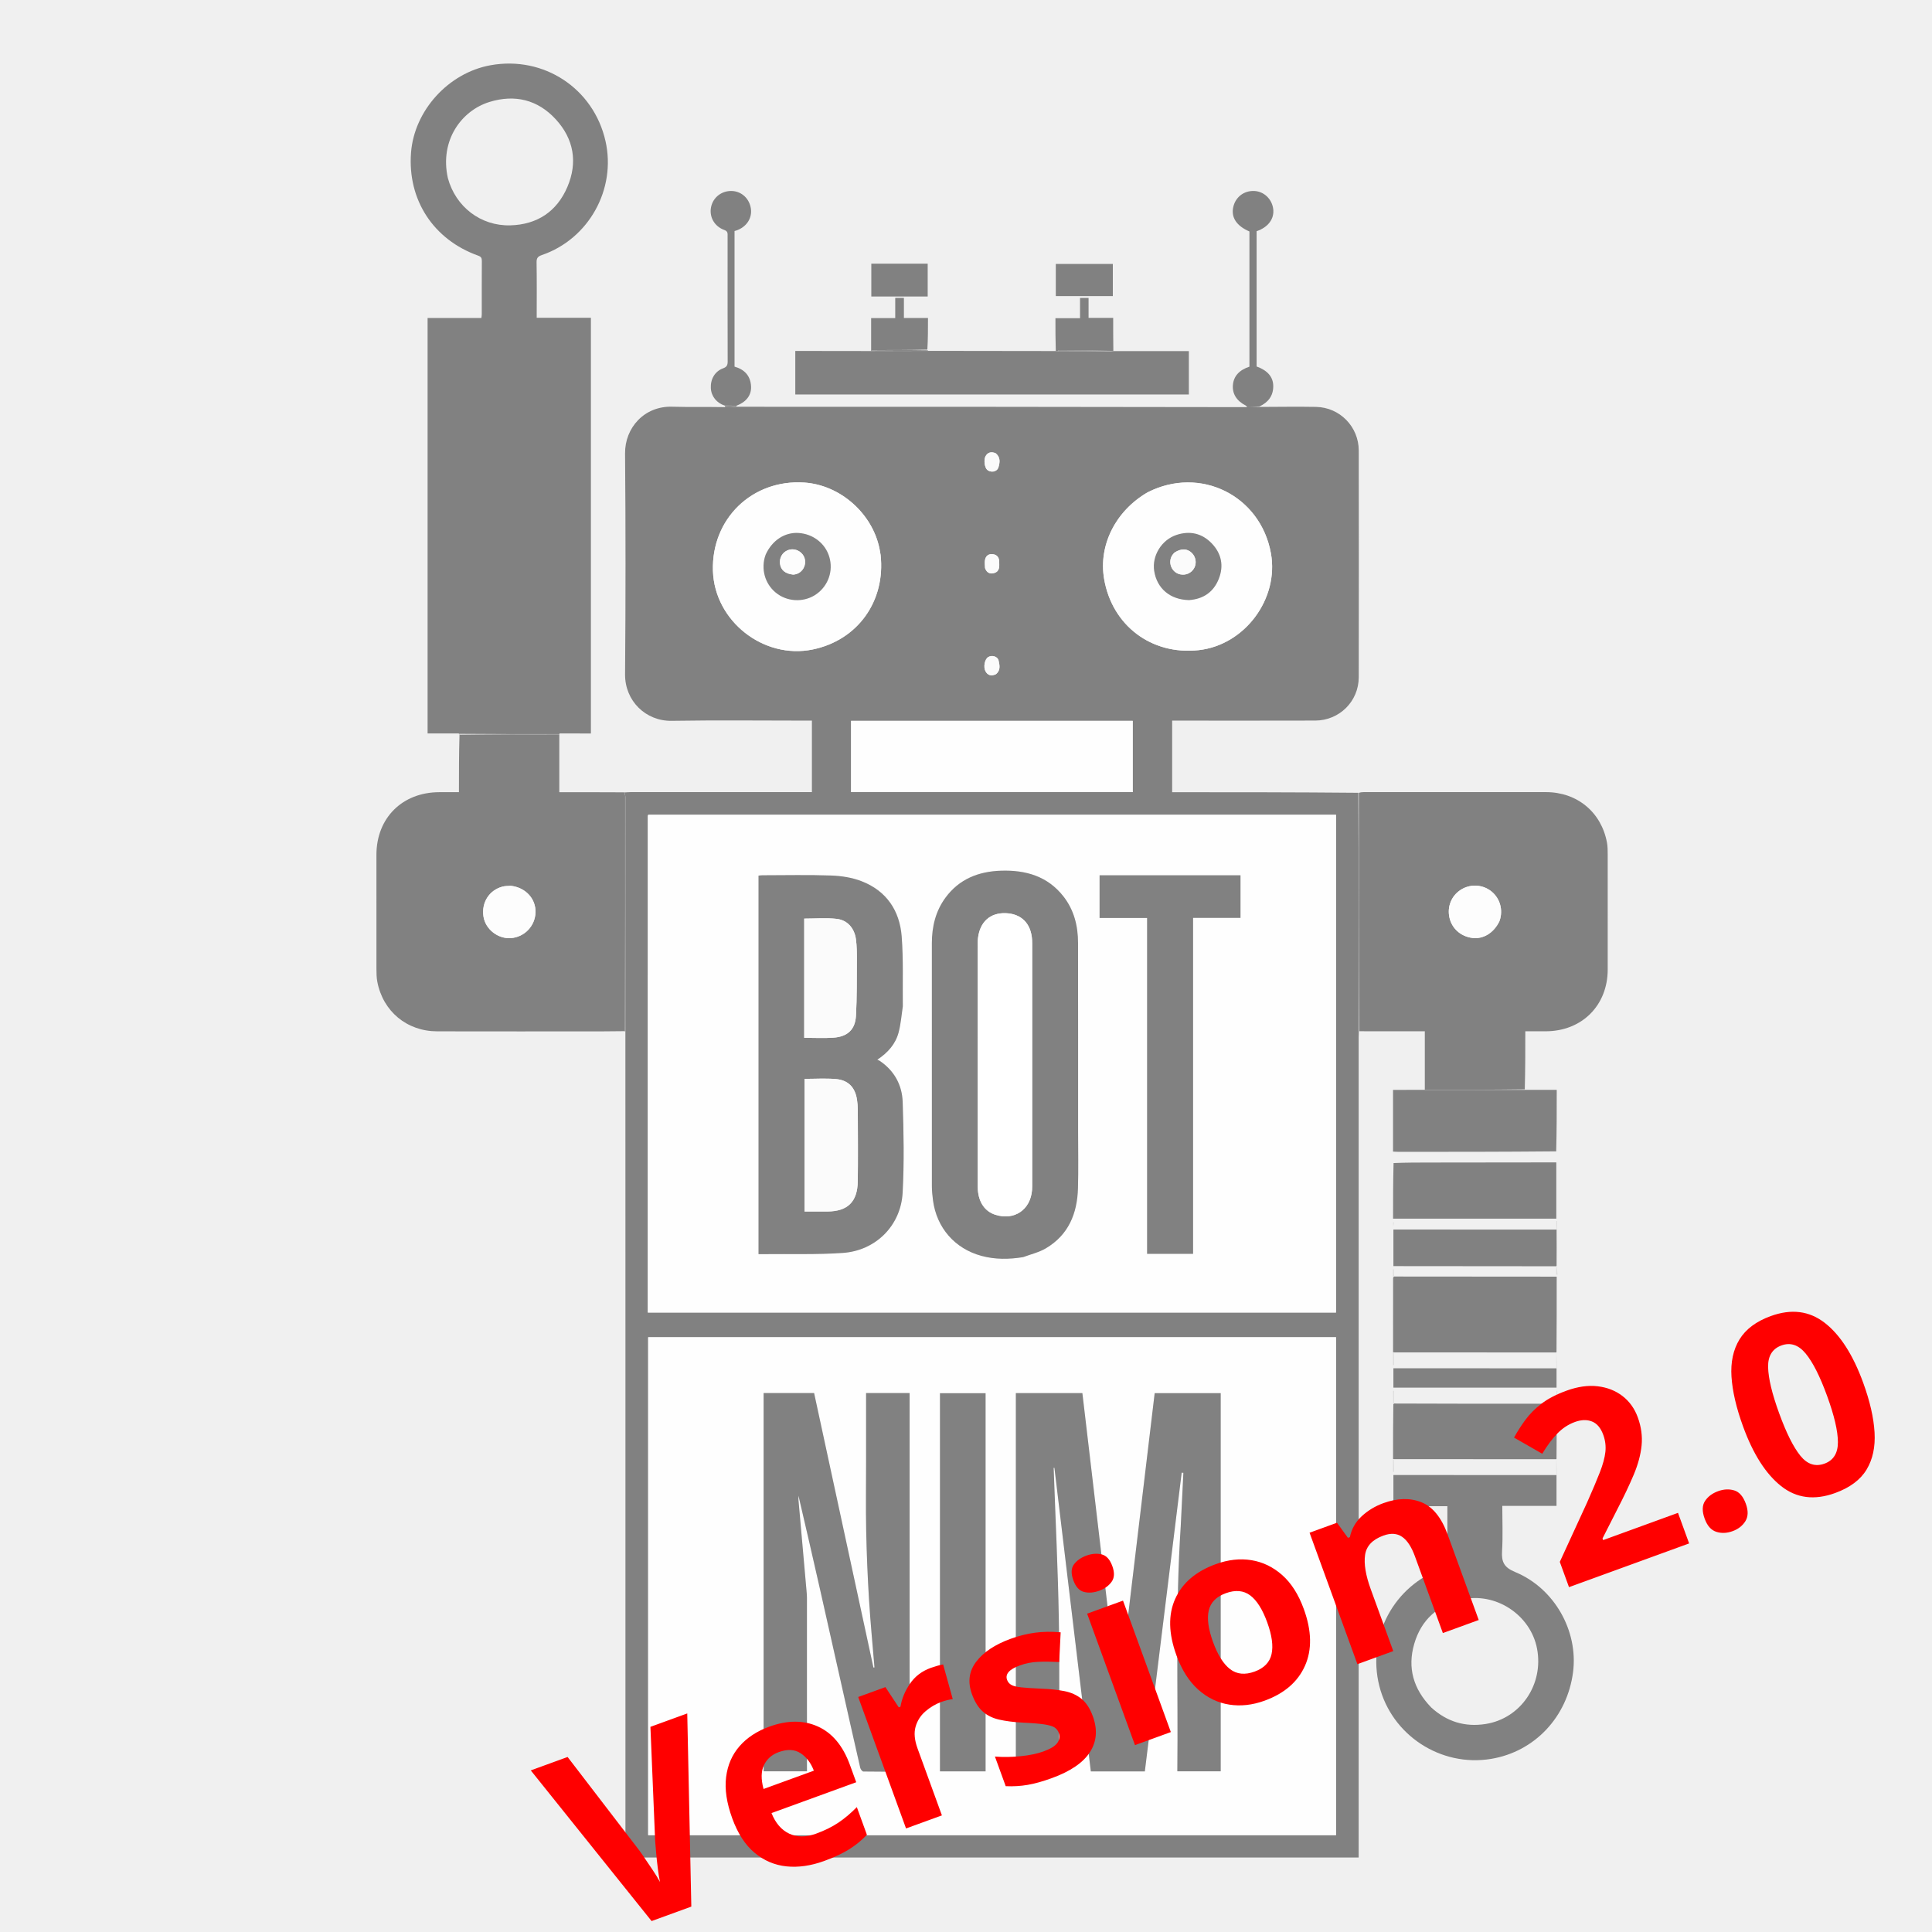
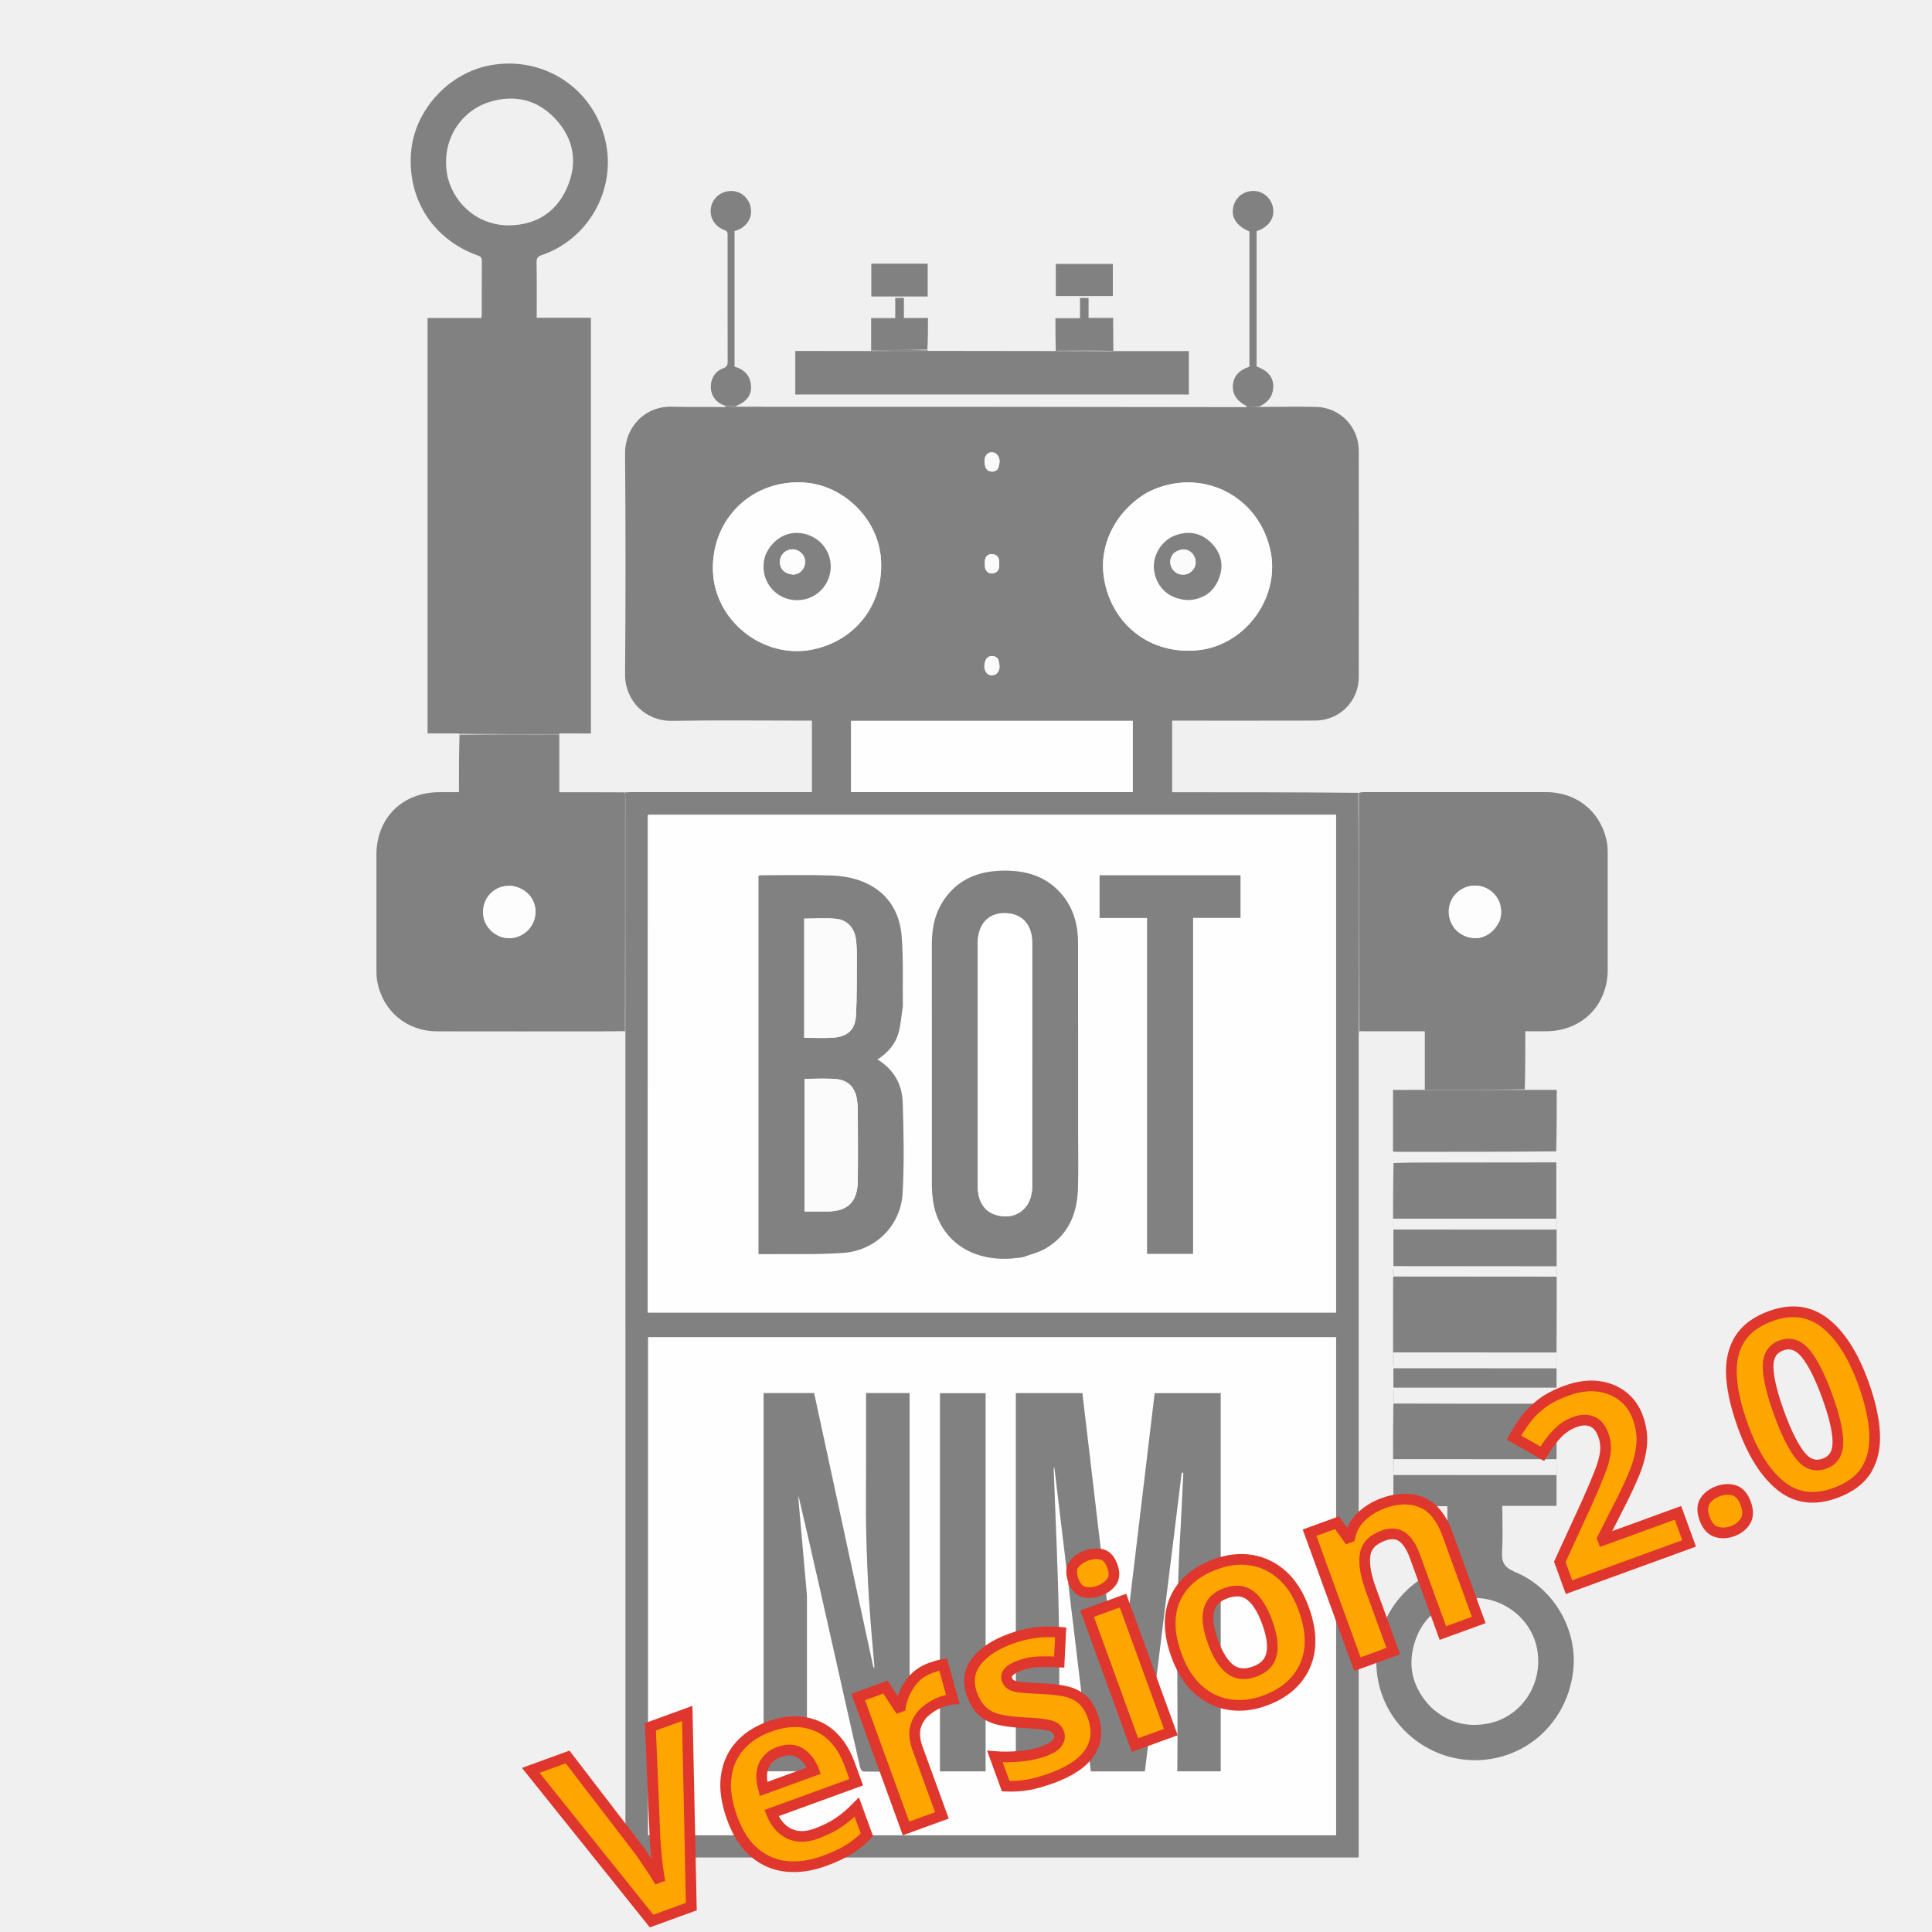
<svg xmlns="http://www.w3.org/2000/svg" version="1.1" id="Layer_1" x="0px" y="0px" width="100%" viewBox="0 0 1810 1810" enable-background="new 0 0 1810 1810" xml:space="preserve">
  <path fill="#818181" opacity="1" stroke="none" d=" M1273.03,966.088   C1272.973,968.085 1272.866,970.082 1272.866,972.08   C1272.858,1056.238 1272.859,1140.397 1272.859,1224.556   C1272.859,1394.536 1272.859,1564.517 1272.859,1734.498   C1272.859,1736.307 1272.859,1738.115 1272.859,1740.216   C1043.804,1740.216 815.072,1740.216 585.946,1740.216   C585.946,1738.102 585.946,1736.137 585.946,1734.173   C585.946,1575.688 585.952,1417.203 585.944,1258.718   C585.939,1161.562 585.913,1064.406 585.896,966.315   C585.918,892.53 585.945,819.68 585.923,746.83   C585.923,745.407 585.333,743.984 585.011,742.523   C585.004,742.484 585.002,742.407 585.002,742.407   C586.99,742.303 588.979,742.11 590.968,742.109   C645.619,742.093 700.271,742.096 754.923,742.096   C756.733,742.096 758.543,742.096 760.636,742.096   C760.636,719.763 760.636,697.705 760.636,675.118   C758.753,675.118 756.974,675.118 755.195,675.118   C713.207,675.118 671.21,674.617 629.233,675.311   C605.049,675.711 585.398,656.712 585.601,631.702   C586.159,562.725 586.159,493.738 585.593,424.762   C585.396,400.861 603.528,380.298 629.646,381.031   C645.795,381.484 661.968,381.099 678.898,381.406   C683.101,381.509 686.535,381.297 689.969,381.084   C849.026,381.092 1008.084,381.099 1167.915,381.423   C1172.435,381.572 1176.18,381.404 1179.926,381.236   C1197.581,381.202 1215.242,380.883 1232.891,381.206   C1255.178,381.613 1272.916,399.752 1272.948,422.083   C1273.05,492.882 1273.061,563.682 1272.941,634.481   C1272.903,657.052 1254.84,674.995 1232.188,675.071   C1189.376,675.215 1146.562,675.116 1103.75,675.118   C1101.957,675.118 1100.165,675.118 1098.133,675.118   C1098.133,697.579 1098.133,719.633 1098.133,742.192   C1156.23,742.192 1214.155,742.192 1272.541,742.736   C1273.012,817.549 1273.021,891.819 1273.03,966.088  M1205.5,1252.796   C1006.099,1252.796 806.699,1252.796 607.249,1252.796   C607.249,1408.595 607.249,1563.938 607.249,1719.243   C822.282,1719.243 1036.982,1719.243 1251.642,1719.243   C1251.642,1563.654 1251.642,1408.413 1251.642,1252.796   C1236.427,1252.796 1221.464,1252.796 1205.5,1252.796  M606.917,1045.5   C606.917,1106.919 606.917,1168.339 606.917,1229.627   C822.26,1229.627 1036.983,1229.627 1251.649,1229.627   C1251.649,1074.012 1251.649,918.75 1251.649,763.331   C1036.678,763.331 821.953,763.331 607.292,763.331   C607.129,763.898 606.965,764.203 606.965,764.509   C606.941,857.839 606.929,951.17 606.917,1045.5  M864.5,742.099   C930.079,742.099 995.659,742.099 1061.193,742.099   C1061.193,719.42 1061.193,697.365 1061.193,675.355   C973.048,675.355 885.288,675.355 797.342,675.355   C797.342,697.654 797.342,719.713 797.342,742.099   C819.569,742.099 841.534,742.099 864.5,742.099  M824.985,519.665   C824.659,517.864 824.363,516.058 824.004,514.264   C817.331,480.916 787.053,454.253 753.389,452.072   C704.703,448.918 666.36,486.06 667.922,534.864   C669.423,581.79 715.284,617.927 761.346,608.48   C803.321,599.871 829.755,563.381 824.985,519.665  M1074.941,461.332   C1045.1,478.714 1029.055,510.697 1034.368,542.206   C1041.754,586.007 1078.828,613.979 1123.016,609.091   C1166.116,604.323 1198.365,561.067 1190.662,518.357   C1180.903,464.247 1124.499,436.133 1074.941,461.332  M933.095,631.595   C937.619,628.07 936.51,623.212 935.531,618.837   C934.646,614.887 929.192,613.432 925.708,615.635   C922.595,617.604 921.072,624.741 923.228,628.809   C925.201,632.532 928.39,633.716 933.095,631.595  M932.641,424.509   C928.743,422.936 925.445,423.623 923.306,427.399   C921.45,430.674 922.413,437.897 924.747,440.028   C928.147,443.131 934.129,442.161 935.406,437.78   C936.666,433.456 937.6,428.642 932.641,424.509  M922.888,532.421   C924.385,536.601 927.556,538.083 931.522,536.821   C936.922,535.104 936.163,530.307 936.097,526.027   C936.037,522.137 933.885,519.681 930.232,519.203   C926.298,518.689 923.445,520.672 922.782,524.747   C922.417,526.991 922.716,529.342 922.888,532.421  z" />
  <path fill="#818181" opacity="1" stroke="none" d=" M429.732,687.135   C420.1,687.135 410.468,687.135 400.593,687.135   C400.593,557.293 400.593,427.869 400.593,297.877   C417.405,297.877 434.127,297.877 451.009,297.877   C451.161,296.372 451.342,295.412 451.343,294.452   C451.361,277.785 451.301,261.119 451.412,244.453   C451.43,241.743 450.739,240.492 447.976,239.505   C405.998,224.513 381.745,187.236 385.065,143.104   C388.041,103.548 420.149,68.221 459.586,61.112   C509.5,52.114 556.083,82.832 567.253,132.107   C577.486,177.254 551.632,223.824 507.738,238.914   C503.976,240.207 502.63,241.642 502.698,245.759   C502.982,262.901 502.818,280.051 502.818,297.712   C519.866,297.712 536.606,297.712 553.582,297.712   C553.582,427.648 553.582,557.068 553.582,687.167   C544.098,687.167 534.67,687.167 524.308,687.115   C492.159,687.086 460.946,687.111 429.732,687.135  M419.574,166.778   C426.839,193.725 450.373,211.86 478.075,211.117   C503.286,210.44 521.708,198.147 531.535,175.176   C541.361,152.206 537.642,130.161 520.607,111.7   C503.721,93.4 482.358,88.204 458.624,95.496   C432.322,103.576 411.745,131.57 419.574,166.778  z" />
  <path fill="#818181" opacity="1" stroke="none" d=" M1273.495,966.126   C1273.021,891.819 1273.012,817.549 1273,742.837   C1274.484,742.296 1275.971,742.114 1277.458,742.113   C1334.451,742.099 1391.444,742.071 1448.436,742.115   C1477.57,742.138 1500.25,760.923 1505.499,789.399   C1506.158,792.971 1506.175,796.695 1506.179,800.348   C1506.226,836.344 1506.258,872.339 1506.193,908.335   C1506.131,942.031 1481.962,966.069 1448.18,966.168   C1442.029,966.185 1435.878,966.17 1428.988,966.17   C1428.988,984.258 1428.988,1002.17 1428.495,1020.543   C1396.949,1020.984 1365.898,1020.964 1334.846,1020.943   C1334.846,1002.856 1334.846,984.769 1334.846,966.164   C1314.118,966.164 1294.04,966.164 1273.495,966.126  M1404.803,862.97   C1405.04,862.174 1405.301,861.383 1405.509,860.579   C1408.113,850.486 1404.341,840.056 1395.959,834.148   C1387.776,828.38 1376.665,828.218 1368.292,833.744   C1359.788,839.357 1355.743,849.261 1357.849,859.311   C1360.035,869.743 1368.326,877.248 1379.263,878.696   C1389.482,880.049 1399.306,874.188 1404.803,862.97  z" />
  <path fill="#818181" opacity="1" stroke="none" d=" M584.545,742.296   C585.002,742.407 585.004,742.484 585.02,743.034   C585.027,817.741 585.02,891.898 585.012,966.055   C578.185,966.12 571.358,966.24 564.531,966.241   C512.872,966.256 461.212,966.334 409.553,966.212   C381.151,966.146 358.759,947.492 353.473,919.703   C352.732,915.81 352.686,911.745 352.679,907.76   C352.622,872.098 352.602,836.436 352.658,800.774   C352.712,766.247 376.932,742.211 411.594,742.165   C417.556,742.157 423.518,742.164 429.957,742.164   C429.957,724.174 429.957,706.559 430.488,688.48   C462.01,688.012 493,688.007 523.99,688.002   C523.99,705.802 523.99,723.603 523.99,742.186   C544.29,742.186 564.189,742.186 584.545,742.296  M478.372,829.859   C475.901,830.079 473.344,829.964 470.973,830.576   C458.312,833.84 450.886,845.575 452.962,858.748   C454.842,870.68 466.655,879.858 478.837,878.851   C491.509,877.805 501.33,867.454 501.691,854.764   C502.053,842.048 492.544,831.506 478.372,829.859  z" />
  <path fill="#818181" opacity="1" stroke="none" d=" M1458.225,1381.884   C1458.225,1391.36 1458.225,1400.837 1458.225,1410.8   C1441.386,1410.8 1424.635,1410.8 1407.425,1410.8   C1407.425,1425.222 1408.068,1439.201 1407.212,1453.088   C1406.581,1463.315 1409.002,1468.422 1419.588,1472.81   C1456.376,1488.059 1478.624,1528.019 1473.742,1566.381   C1468.371,1608.587 1437.692,1641.1 1396.886,1647.831   C1349.723,1655.61 1303.873,1625.663 1292.211,1579.46   C1280.471,1532.946 1306.078,1485.297 1351.39,1469.338   C1352.923,1468.798 1354.451,1468.244 1355.983,1467.697   C1355.983,1448.822 1355.983,1430.185 1355.983,1411.079   C1339.195,1411.079 1322.468,1411.079 1305.412,1411.079   C1305.412,1401.225 1305.412,1391.83 1305.412,1381.883   C1355.941,1381.883 1406.515,1381.883 1457.59,1381.924   C1458.091,1381.964 1458.225,1381.884 1458.225,1381.884  M1340.861,1599.65   C1355.421,1612.945 1372.397,1618.227 1391.933,1615.107   C1424.703,1609.874 1446.369,1578.076 1439.987,1544.552   C1433.931,1512.742 1400.958,1491.152 1369.327,1498.582   C1346.758,1503.883 1331.45,1517.678 1324.951,1539.973   C1318.395,1562.465 1324.062,1582.328 1340.861,1599.65  z" />
  <path fill="#818181" opacity="1" stroke="none" d=" M869.549,328.723   C908.995,328.746 948.44,328.769 988.673,328.883   C989.908,328.989 990.357,329.004 991.294,329.026   C1008.253,329.029 1024.723,329.024 1041.527,329.011   C1042.306,328.978 1042.751,328.952 1043.196,328.927   C1066.648,328.927 1090.1,328.927 1113.788,328.927   C1113.788,342.51 1113.788,355.916 1113.788,369.558   C990.876,369.558 868.153,369.558 745.071,369.558   C745.071,356.1 745.071,342.719 745.071,328.783   C768.283,328.783 791.549,328.783 815.749,328.877   C834.304,328.889 851.927,328.806 869.549,328.723  z" />
  <path fill="#818181" opacity="1" stroke="none" d=" M1305.09,1266.821   C1305.084,1243.828 1305.077,1220.834 1305.144,1197.168   C1305.45,1196.273 1305.705,1196.082 1305.984,1195.921   C1354.875,1195.957 1403.766,1195.994 1452.658,1196.03   C1454.456,1196.031 1456.255,1196.03 1458.396,1196.03   C1458.396,1219.67 1458.396,1242.907 1458.218,1266.569   C1458.041,1266.994 1458.019,1267.058 1458.019,1267.058   C1407.663,1267.043 1357.306,1267.027 1306.262,1266.977   C1305.574,1266.943 1305.09,1266.821 1305.09,1266.821  z" />
  <path fill="#818181" opacity="1" stroke="none" d=" M1334.392,1021.016   C1365.898,1020.964 1396.949,1020.984 1428.465,1021.013   C1438.535,1021.021 1448.141,1021.021 1458.436,1021.021   C1458.436,1040.429 1458.436,1059.3 1457.922,1078.643   C1408.449,1079.116 1359.489,1079.12 1310.53,1079.108   C1308.706,1079.107 1306.881,1078.961 1305.057,1078.882   C1305.057,1059.915 1305.057,1040.948 1305.057,1021.089   C1314.805,1021.089 1324.371,1021.089 1334.392,1021.016  z" />
  <path fill="#818181" opacity="1" stroke="none" d=" M1458.027,1088.99   C1458.027,1106.448 1458.027,1123.906 1458.027,1141.691   C1407.45,1141.691 1356.592,1141.691 1305.098,1141.691   C1305.098,1124.61 1305.098,1107.37 1305.564,1089.634   C1317.16,1089.134 1328.29,1089.137 1339.421,1089.125   C1378.956,1089.083 1418.492,1089.036 1458.027,1088.99  z" />
  <path fill="#818181" opacity="1" stroke="none" d=" M1305.087,1366.828   C1305.092,1349.932 1305.097,1333.037 1305.348,1315.638   C1305.593,1315.135 1306.017,1314.9 1306.017,1314.9   C1328.501,1314.958 1350.984,1315.044 1373.467,1315.069   C1399.953,1315.098 1426.439,1315.076 1452.925,1315.076   C1454.566,1315.076 1456.207,1315.076 1458.398,1315.076   C1458.398,1332.313 1458.398,1349.23 1458.225,1366.576   C1458.051,1367.004 1458.023,1367.073 1458.023,1367.073   C1407.666,1367.059 1357.309,1367.045 1306.263,1366.995   C1305.411,1366.915 1305.249,1366.871 1305.087,1366.828  z" />
  <path fill="#818181" opacity="1" stroke="none" d=" M1458.059,1186.301   C1409.45,1186.259 1360.841,1186.217 1312.232,1186.175   C1310.071,1186.173 1307.91,1186.175 1305.416,1186.175   C1305.416,1174.818 1305.416,1163.61 1305.416,1151.895   C1356.005,1151.895 1406.557,1151.895 1457.628,1151.932   C1458.147,1151.968 1458.303,1151.842 1458.303,1151.842   C1458.347,1162.972 1458.391,1174.103 1458.307,1185.634   C1458.18,1186.035 1458.059,1186.301 1458.059,1186.301  z" />
  <path fill="#818181" opacity="1" stroke="none" d=" M679.021,379.993   C671.367,377.575 666.345,371.3 665.946,363.655   C665.508,355.259 669.693,347.897 677.425,345.063   C680.95,343.771 681.723,342.053 681.713,338.632   C681.606,299.474 681.643,260.316 681.649,221.158   C681.65,218.705 681.985,216.688 678.581,215.461   C669.061,212.031 664.18,202.881 666.238,193.654   C668.234,184.71 676.236,178.625 685.609,178.925   C694.723,179.216 702.063,185.985 703.468,195.392   C704.819,204.441 699.293,212.755 689.787,215.966   C689.322,216.123 688.84,216.23 688.165,216.415   C688.165,258.682 688.165,300.969 688.165,343.488   C697.597,346.126 703.24,352.21 703.646,362.237   C703.968,370.214 699.174,376.571 690.116,380.052   C685.903,380.011 682.462,380.002 679.021,379.993  z" />
  <path fill="#818181" opacity="1" stroke="none" d=" M1179.78,380.86   C1176.18,381.404 1172.435,381.572 1168.386,381.48   C1167.804,380.809 1167.62,380.211 1167.233,380.015   C1158.571,375.631 1154.367,368.999 1155.051,360.702   C1155.726,352.506 1160.932,346.649 1170.543,343.51   C1170.543,301.361 1170.543,259.112 1170.543,216.857   C1158.478,211.688 1153.186,203.685 1155.392,193.929   C1157.508,184.567 1165.406,178.53 1175.026,178.921   C1184.031,179.287 1191.539,186.324 1192.794,195.577   C1194.055,204.875 1188.178,212.909 1177.264,216.603   C1177.264,258.818 1177.264,301.101 1177.264,343.336   C1187.516,347.046 1192.852,353.163 1192.852,361.821   C1192.853,371.023 1187.997,377.063 1179.78,380.86  z" />
  <path fill="#818181" opacity="1" stroke="none" d=" M1458.247,1281.875   C1458.247,1287.831 1458.247,1293.787 1458.247,1300.004   C1407.284,1300.004 1356.507,1300.004 1305.406,1300.004   C1305.406,1294.264 1305.406,1288.358 1305.406,1281.861   C1355.923,1281.861 1406.506,1281.861 1457.592,1281.91   C1458.094,1281.96 1458.247,1281.875 1458.247,1281.875  z" />
  <path fill="#818181" opacity="1" stroke="none" d=" M990.805,329.02   C990.357,329.004 989.908,328.989 989.124,328.947   C988.789,318.822 988.789,308.723 988.789,298.092   C996.709,298.092 1004.074,298.092 1011.832,298.092   C1011.832,291.505 1011.832,285.434 1011.832,279.109   C1014.629,279.109 1017.037,279.109 1019.825,279.109   C1019.825,285.094 1019.825,291.177 1019.825,297.783   C1027.542,297.783 1034.917,297.783 1042.888,297.783   C1042.888,308.216 1042.888,318.13 1043.042,328.485   C1042.751,328.952 1042.306,328.978 1041.216,328.7   C1024.536,328.281 1008.503,328.154 992.469,328.089   C991.915,328.086 991.36,328.695 990.805,329.02  z" />
  <path fill="#818181" opacity="1" stroke="none" d=" M816.126,327.979   C816.126,318.178 816.126,308.376 816.126,298.02   C823.524,298.02 830.894,298.02 838.706,298.02   C838.706,291.406 838.706,285.328 838.706,279.06   C841.572,279.06 843.982,279.06 846.826,279.06   C846.826,285.331 846.826,291.411 846.826,297.903   C854.493,297.903 861.744,297.903 869.389,297.903   C869.389,307.924 869.389,317.523 868.8,327.554   C850.85,327.983 833.488,327.981 816.126,327.979  z" />
  <path fill="#818181" opacity="1" stroke="none" d=" M989.133,254.083   C989.133,251.61 989.133,249.627 989.133,247.249   C1006.977,247.249 1024.643,247.249 1042.556,247.249   C1042.556,257.198 1042.556,267.106 1042.556,277.398   C1024.898,277.398 1007.35,277.398 989.133,277.398   C989.133,269.736 989.133,262.154 989.133,254.083  z" />
  <path fill="#818181" opacity="1" stroke="none" d=" M841,277.776   C832.529,277.775 824.558,277.775 816.289,277.775   C816.289,267.29 816.289,257.245 816.289,247.026   C833.892,247.026 851.338,247.026 869.109,247.026   C869.109,257.152 869.109,267.193 869.109,277.777   C859.754,277.777 850.627,277.777 841,277.776  z" />
  <path fill="#818181" opacity="1" stroke="none" d=" M585.189,966.193   C585.02,891.898 585.027,817.741 585.027,743.073   C585.333,743.984 585.923,745.407 585.923,746.83   C585.945,819.68 585.918,892.53 585.855,965.87   C585.816,966.361 585.367,966.332 585.189,966.193  z" />
  <path fill="#818181" opacity="1" stroke="none" d=" M524.14,687.822   C493,688.007 462.01,688.012 430.557,688.017   C430.095,688.017 429.829,687.61 429.781,687.373   C460.946,687.111 492.159,687.086 523.861,687.12   C524.349,687.177 524.29,687.642 524.14,687.822  z" />
  <path fill="#818181" opacity="1" stroke="none" d=" M815.979,328.178   C833.488,327.981 850.85,327.983 868.691,328.014   C869.171,328.043 869.551,328.277 869.55,328.5   C851.927,328.806 834.304,328.889 816.198,328.913   C815.714,328.856 815.833,328.376 815.979,328.178  z" />
  <path fill="#818181" opacity="1" stroke="none" d=" M679.188,380.286   C682.462,380.002 685.903,380.011 689.757,380.042   C690.095,380.226 690.02,380.388 689.957,380.817   C686.535,381.297 683.101,381.509 679.369,381.457   C679.166,380.988 679.26,380.784 679.188,380.286  z" />
  <path fill="#DDDDDD" opacity="1" stroke="none" d=" M1458.064,1267.019   C1458.329,1271.794 1458.57,1276.545 1458.529,1281.586   C1458.247,1281.875 1458.094,1281.96 1458.061,1281.879   C1458.012,1277.192 1457.995,1272.586 1457.999,1267.519   C1458.019,1267.058 1458.041,1266.994 1458.064,1267.019  z" />
  <path fill="#DDDDDD" opacity="1" stroke="none" d=" M1458.08,1367.028   C1458.338,1371.805 1458.568,1376.558 1458.512,1381.597   C1458.225,1381.884 1458.091,1381.964 1458.059,1381.892   C1458.01,1377.211 1457.992,1372.603 1457.998,1367.533   C1458.023,1367.073 1458.051,1367.004 1458.08,1367.028  z" />
  <path fill="#DDDDDD" opacity="1" stroke="none" d=" M1306.021,1314.444   C1306.017,1314.9 1305.593,1315.135 1305.356,1315.184   C1305.118,1311.157 1305.118,1307.08 1305.118,1303.004   C1305.42,1303.002 1305.722,1303 1306.023,1302.998   C1306.023,1306.661 1306.023,1310.325 1306.021,1314.444  z" />
  <path fill="#DDDDDD" opacity="1" stroke="none" d=" M1305.053,1267.294   C1305.09,1266.821 1305.574,1266.943 1305.799,1267.048   C1306.025,1271.053 1306.025,1274.951 1306.025,1278.85   C1305.689,1278.86 1305.353,1278.87 1305.016,1278.88   C1305.016,1275.176 1305.016,1271.471 1305.053,1267.294  z" />
  <path fill="#DDDDDD" opacity="1" stroke="none" d=" M1305.048,1367.3   C1305.249,1366.871 1305.411,1366.915 1305.801,1367.068   C1306.028,1371.071 1306.028,1374.965 1306.028,1378.858   C1305.689,1378.868 1305.349,1378.878 1305.009,1378.888   C1305.009,1375.182 1305.009,1371.477 1305.048,1367.3  z" />
  <path fill="#DDDDDD" opacity="1" stroke="none" d=" M1459.032,1311.314   C1458.9,1312.173 1458.773,1312.633 1458.265,1314.468   C1458.265,1309.737 1458.265,1306.395 1458.265,1303.054   C1458.522,1303.043 1458.779,1303.032 1459.036,1303.021   C1459.036,1305.653 1459.036,1308.285 1459.032,1311.314  z" />
  <path fill="#DDDDDD" opacity="1" stroke="none" d=" M1305.965,1195.499   C1305.705,1196.082 1305.45,1196.273 1305.086,1196.696   C1304.954,1194.326 1304.954,1191.755 1304.954,1189.184   C1305.284,1189.178 1305.615,1189.171 1305.945,1189.165   C1305.945,1191.136 1305.945,1193.107 1305.965,1195.499  z" />
  <path fill="#DDDDDD" opacity="1" stroke="none" d=" M1458.302,1186.115   C1458.696,1188.836 1458.967,1191.478 1459.238,1194.121   C1458.799,1194.142 1458.36,1194.164 1457.921,1194.186   C1457.921,1191.837 1457.921,1189.489 1457.99,1186.721   C1458.059,1186.301 1458.18,1186.035 1458.302,1186.115  z" />
  <path fill="#DDDDDD" opacity="1" stroke="none" d=" M1458.097,1151.881   C1458.047,1149.174 1458.047,1146.554 1458.047,1143.934   C1458.316,1143.929 1458.585,1143.923 1458.854,1143.918   C1458.854,1146.378 1458.854,1148.839 1458.579,1151.57   C1458.303,1151.842 1458.147,1151.968 1458.097,1151.881  z" />
  <path fill="#DDDDDD" opacity="1" stroke="none" d=" M1305.289,1148.749   C1305.129,1147.371 1305.129,1146.241 1305.129,1145.111   C1305.402,1145.13 1305.676,1145.149 1305.95,1145.169   C1305.783,1146.444 1305.616,1147.72 1305.289,1148.749  z" />
  <path fill="#FEFEFE" opacity="1" stroke="none" d=" M1206,1252.796   C1221.464,1252.796 1236.427,1252.796 1251.642,1252.796   C1251.642,1408.413 1251.642,1563.654 1251.642,1719.243   C1036.982,1719.243 822.282,1719.243 607.249,1719.243   C607.249,1563.938 607.249,1408.595 607.249,1252.796   C806.699,1252.796 1006.099,1252.796 1206,1252.796  M1106.137,1430.63   C1101.086,1506.829 1103.814,1583.114 1102.982,1659.476   C1116.993,1659.476 1130.377,1659.476 1143.621,1659.476   C1143.621,1541.086 1143.621,1423.026 1143.621,1305.171   C1122.834,1305.171 1102.409,1305.171 1081.763,1305.171   C1070.544,1399.064 1059.358,1492.686 1048.171,1586.307   C1047.843,1586.274 1047.515,1586.24 1047.187,1586.207   C1036.133,1492.51 1025.08,1398.814 1014.027,1305.117   C992.968,1305.117 972.377,1305.117 951.706,1305.117   C951.706,1423.421 951.706,1541.475 951.706,1659.515   C965.323,1659.515 978.58,1659.515 992.149,1659.515   C992.149,1611.748 992.802,1564.26 991.965,1516.798   C991.132,1469.579 988.801,1422.387 987.127,1375.183   C987.361,1375.165 987.595,1375.147 987.829,1375.128   C999.2,1469.935 1010.57,1564.741 1021.94,1659.543   C1039.026,1659.543 1055.622,1659.543 1072.548,1659.543   C1084.075,1566.11 1095.576,1472.895 1107.076,1379.68   C1107.597,1379.724 1108.117,1379.768 1108.637,1379.812   C1107.817,1396.432 1106.997,1413.052 1106.137,1430.63  M852.176,1507.5   C852.176,1440.07 852.176,1372.64 852.176,1305.068   C838.409,1305.068 825.147,1305.068 811.389,1305.068   C811.389,1326.72 811.389,1348.176 811.389,1369.632   C811.389,1391.129 811.045,1412.633 811.486,1434.121   C811.926,1455.587 812.817,1477.057 814.131,1498.487   C815.432,1519.732 817.507,1540.93 819.242,1562.149   C818.921,1562.185 818.6,1562.221 818.279,1562.257   C799.755,1476.545 781.232,1390.833 762.701,1305.082   C746.749,1305.082 731.15,1305.082 715.388,1305.082   C715.388,1423.335 715.388,1541.373 715.388,1659.456   C729.066,1659.456 742.449,1659.456 755.997,1659.456   C755.997,1658.278 755.997,1657.449 755.997,1656.62   C755.998,1603.295 756.003,1549.969 755.98,1496.643   C755.979,1494.482 755.767,1492.318 755.576,1490.163   C753.081,1461.96 750.565,1433.759 748.081,1405.555   C747.956,1404.143 748.065,1402.709 748.065,1401.286   C761.798,1459.813 774.895,1518.356 788.01,1576.894   C793.933,1603.335 799.86,1629.776 805.923,1656.185   C806.235,1657.542 807.824,1659.63 808.846,1659.646   C823.13,1659.874 837.419,1659.801 852.176,1659.801   C852.176,1609.061 852.176,1558.781 852.176,1507.5  M880.601,1385.5   C880.601,1476.876 880.601,1568.252 880.601,1659.517   C895.349,1659.517 909.276,1659.517 923.348,1659.517   C923.348,1541.195 923.348,1423.164 923.348,1305.216   C908.969,1305.216 894.913,1305.216 880.601,1305.216   C880.601,1331.877 880.601,1358.188 880.601,1385.5  z" />
  <path fill="#FEFEFE" opacity="1" stroke="none" d=" M606.917,1045   C606.929,951.17 606.941,857.839 606.965,764.509   C606.965,764.203 607.129,763.898 607.292,763.331   C821.953,763.331 1036.678,763.331 1251.649,763.331   C1251.649,918.75 1251.649,1074.012 1251.649,1229.627   C1036.983,1229.627 822.26,1229.627 606.917,1229.627   C606.917,1168.339 606.917,1106.919 606.917,1045  M845.809,942.36   C845.555,920.708 846.404,898.972 844.756,877.428   C842.892,853.047 830.445,834.529 807.057,825.528   C798.25,822.138 788.329,820.574 778.843,820.236   C757.373,819.473 735.857,819.985 714.36,820.001   C713.107,820.002 711.855,820.21 710.622,820.32   C710.622,938.631 710.622,1056.556 710.622,1174.946   C712.629,1174.946 714.419,1174.964 716.209,1174.944   C740.69,1174.663 765.249,1175.502 789.633,1173.811   C820.487,1171.669 844.003,1148.168 845.646,1117.31   C847.149,1089.08 846.63,1060.684 845.683,1032.405   C845.149,1016.474 837.8,1002.982 824.04,993.776   C823.518,993.426 822.888,993.238 821.904,992.791   C831.985,986.08 838.98,978.021 841.833,967.357   C843.921,959.549 844.53,951.346 845.809,942.36  M958.963,1177.648   C965.922,1175.002 973.415,1173.264 979.741,1169.543   C1001.012,1157.03 1009.226,1136.905 1009.897,1113.283   C1010.399,1095.631 1010.02,1077.954 1010.019,1060.289   C1010.017,1001.292 1010.061,942.295 1009.967,883.299   C1009.942,867.45 1006.243,852.536 996.305,839.83   C981.423,820.803 960.86,814.973 937.797,815.716   C916.807,816.392 898.698,823.463 885.842,840.891   C876.503,853.55 873.027,868.161 873.016,883.652   C872.965,959.482 872.975,1035.311 873.037,1111.14   C873.041,1115.619 873.483,1120.125 874.076,1124.572   C877.503,1150.293 894.521,1169.811 919.481,1176.575   C932.235,1180.032 945.163,1179.951 958.963,1177.648  M1082.5,819.987   C1065.057,819.987 1047.614,819.987 1030.146,819.987   C1030.146,833.532 1030.146,846.59 1030.146,860.016   C1045.016,860.016 1059.609,860.016 1074.648,860.016   C1074.648,965.099 1074.648,1069.809 1074.648,1174.673   C1089.166,1174.673 1103.228,1174.673 1117.744,1174.673   C1117.744,1069.703 1117.744,965.003 1117.744,859.932   C1132.785,859.932 1147.378,859.932 1162.166,859.932   C1162.166,846.455 1162.166,833.352 1162.166,819.987   C1135.793,819.987 1109.647,819.987 1082.5,819.987  z" />
  <path fill="#FEFEFE" opacity="1" stroke="none" d=" M864,742.099   C841.534,742.099 819.569,742.099 797.342,742.099   C797.342,719.713 797.342,697.654 797.342,675.355   C885.288,675.355 973.048,675.355 1061.193,675.355   C1061.193,697.365 1061.193,719.42 1061.193,742.099   C995.659,742.099 930.079,742.099 864,742.099  z" />
  <path fill="#FEFEFE" opacity="1" stroke="none" d=" M825.016,520.105   C829.755,563.381 803.321,599.871 761.346,608.48   C715.284,617.927 669.423,581.79 667.922,534.864   C666.36,486.06 704.703,448.918 753.389,452.072   C787.053,454.253 817.331,480.916 824.004,514.264   C824.363,516.058 824.659,517.864 825.016,520.105  M717.172,519.922   C716.927,520.717 716.655,521.505 716.44,522.308   C712.924,535.428 717.806,549.063 728.739,556.675   C739.62,564.252 754.552,564.115 765.215,556.341   C776.098,548.406 780.763,534.664 776.949,521.772   C773.201,509.099 761.787,500.209 748.135,499.328   C735.253,498.497 723.384,506.202 717.172,519.922  z" />
  <path fill="#FEFEFE" opacity="1" stroke="none" d=" M1075.277,461.172   C1124.499,436.133 1180.903,464.247 1190.662,518.357   C1198.365,561.067 1166.116,604.323 1123.016,609.091   C1078.828,613.979 1041.754,586.007 1034.368,542.206   C1029.055,510.697 1045.1,478.714 1075.277,461.172  M1114.349,562.181   C1127.586,561.217 1136.97,554.492 1141.808,542.338   C1146.669,530.127 1144.361,518.599 1135.246,509.106   C1126.132,499.614 1114.791,497.025 1102.284,501.124   C1088.26,505.721 1079.149,520.608 1081.289,534.756   C1083.781,551.232 1096.181,561.83 1114.349,562.181  z" />
  <path fill="#FBFBFB" opacity="1" stroke="none" d=" M932.756,631.789   C928.39,633.716 925.201,632.532 923.228,628.809   C921.072,624.741 922.595,617.604 925.708,615.635   C929.192,613.432 934.646,614.887 935.531,618.837   C936.51,623.212 937.619,628.07 932.756,631.789  z" />
  <path fill="#FBFBFB" opacity="1" stroke="none" d=" M932.981,424.741   C937.6,428.642 936.666,433.456 935.406,437.78   C934.129,442.161 928.147,443.131 924.747,440.028   C922.413,437.897 921.45,430.674 923.306,427.399   C925.445,423.623 928.743,422.936 932.981,424.741  z" />
  <path fill="#FBFBFB" opacity="1" stroke="none" d=" M922.802,532.033   C922.716,529.342 922.417,526.991 922.782,524.747   C923.445,520.672 926.298,518.689 930.232,519.203   C933.885,519.681 936.037,522.137 936.097,526.027   C936.163,530.307 936.922,535.104 931.522,536.821   C927.556,538.083 924.385,536.601 922.802,532.033  z" />
  <path fill="#FDFDFD" opacity="1" stroke="none" d=" M1404.623,863.323   C1399.306,874.188 1389.482,880.049 1379.263,878.696   C1368.326,877.248 1360.035,869.743 1357.849,859.311   C1355.743,849.261 1359.788,839.357 1368.292,833.744   C1376.665,828.218 1387.776,828.38 1395.959,834.148   C1404.341,840.056 1408.113,850.486 1405.509,860.579   C1405.301,861.383 1405.04,862.174 1404.623,863.323  z" />
  <path fill="#FDFDFD" opacity="1" stroke="none" d=" M478.818,829.88   C492.544,831.506 502.053,842.048 501.691,854.764   C501.33,867.454 491.509,877.805 478.837,878.851   C466.655,879.858 454.842,870.68 452.962,858.748   C450.886,845.575 458.312,833.84 470.973,830.576   C473.344,829.964 475.901,830.079 478.818,829.88  z" />
  <path fill="#818181" opacity="1" stroke="none" d=" M991.294,329.026   C991.36,328.695 991.915,328.086 992.469,328.089   C1008.503,328.154 1024.536,328.281 1040.882,328.708   C1024.723,329.024 1008.253,329.029 991.294,329.026  z" />
  <path fill="#818181" opacity="1" stroke="none" d=" M1106.157,1430.151   C1106.997,1413.052 1107.817,1396.432 1108.637,1379.812   C1108.117,1379.768 1107.597,1379.724 1107.076,1379.68   C1095.576,1472.895 1084.075,1566.11 1072.548,1659.543   C1055.622,1659.543 1039.026,1659.543 1021.94,1659.543   C1010.57,1564.741 999.2,1469.935 987.829,1375.128   C987.595,1375.147 987.361,1375.165 987.127,1375.183   C988.801,1422.387 991.132,1469.579 991.965,1516.798   C992.802,1564.26 992.149,1611.748 992.149,1659.515   C978.58,1659.515 965.323,1659.515 951.706,1659.515   C951.706,1541.475 951.706,1423.421 951.706,1305.117   C972.377,1305.117 992.968,1305.117 1014.027,1305.117   C1025.08,1398.814 1036.133,1492.51 1047.187,1586.207   C1047.515,1586.24 1047.843,1586.274 1048.171,1586.307   C1059.358,1492.686 1070.544,1399.064 1081.763,1305.171   C1102.409,1305.171 1122.834,1305.171 1143.621,1305.171   C1143.621,1423.026 1143.621,1541.086 1143.621,1659.476   C1130.377,1659.476 1116.993,1659.476 1102.982,1659.476   C1103.814,1583.114 1101.086,1506.829 1106.157,1430.151  z" />
  <path fill="#818181" opacity="1" stroke="none" d=" M852.176,1508   C852.176,1558.781 852.176,1609.061 852.176,1659.801   C837.419,1659.801 823.13,1659.874 808.846,1659.646   C807.824,1659.63 806.235,1657.542 805.923,1656.185   C799.86,1629.776 793.933,1603.335 788.01,1576.894   C774.895,1518.356 761.798,1459.813 748.065,1401.286   C748.065,1402.709 747.956,1404.143 748.081,1405.555   C750.565,1433.759 753.081,1461.96 755.576,1490.163   C755.767,1492.318 755.979,1494.482 755.98,1496.643   C756.003,1549.969 755.998,1603.295 755.997,1656.62   C755.997,1657.449 755.997,1658.278 755.997,1659.456   C742.449,1659.456 729.066,1659.456 715.388,1659.456   C715.388,1541.373 715.388,1423.335 715.388,1305.082   C731.15,1305.082 746.749,1305.082 762.701,1305.082   C781.232,1390.833 799.755,1476.545 818.279,1562.257   C818.6,1562.221 818.921,1562.185 819.242,1562.149   C817.507,1540.93 815.432,1519.732 814.131,1498.487   C812.817,1477.057 811.926,1455.587 811.486,1434.121   C811.045,1412.633 811.389,1391.129 811.389,1369.632   C811.389,1348.176 811.389,1326.72 811.389,1305.068   C825.147,1305.068 838.409,1305.068 852.176,1305.068   C852.176,1372.64 852.176,1440.07 852.176,1508  z" />
  <path fill="#818181" opacity="1" stroke="none" d=" M880.601,1385   C880.601,1358.188 880.601,1331.877 880.601,1305.216   C894.913,1305.216 908.969,1305.216 923.348,1305.216   C923.348,1423.164 923.348,1541.195 923.348,1659.517   C909.276,1659.517 895.349,1659.517 880.601,1659.517   C880.601,1568.252 880.601,1476.876 880.601,1385  z" />
  <path fill="#818181" opacity="1" stroke="none" d=" M845.804,942.839   C844.53,951.346 843.921,959.549 841.833,967.357   C838.98,978.021 831.985,986.08 821.904,992.791   C822.888,993.238 823.518,993.426 824.04,993.776   C837.8,1002.982 845.149,1016.474 845.683,1032.405   C846.63,1060.684 847.149,1089.08 845.646,1117.31   C844.003,1148.168 820.487,1171.669 789.633,1173.811   C765.249,1175.502 740.69,1174.663 716.209,1174.944   C714.419,1174.964 712.629,1174.946 710.622,1174.946   C710.622,1056.556 710.622,938.631 710.622,820.32   C711.855,820.21 713.107,820.002 714.36,820.001   C735.857,819.985 757.373,819.473 778.843,820.236   C788.329,820.574 798.25,822.138 807.057,825.528   C830.445,834.529 842.892,853.047 844.756,877.428   C846.404,898.972 845.555,920.708 845.804,942.839  M775.412,1134.991   C794.17,1134.881 803.353,1125.924 803.602,1106.606   C803.892,1084.127 803.686,1061.641 803.625,1039.159   C803.618,1036.338 803.316,1033.5 802.932,1030.7   C801.3,1018.808 794.806,1011.857 782.856,1010.893   C773.309,1010.122 763.649,1010.737 753.739,1010.737   C753.739,1051.985 753.739,1093.358 753.739,1134.991   C760.806,1134.991 767.621,1134.991 775.412,1134.991  M753.44,963.404   C753.44,966.349 753.44,969.295 753.44,972.264   C762.997,972.264 771.978,972.786 780.875,972.141   C794.128,971.181 801.243,964.534 801.944,951.387   C802.874,933.955 802.672,916.459 802.765,898.99   C802.799,892.682 802.725,886.312 801.909,880.074   C800.552,869.694 794.014,862.012 783.867,860.844   C773.948,859.702 763.795,860.595 753.44,860.595   C753.44,894.544 753.44,928.485 753.44,963.404  z" />
  <path fill="#818181" opacity="1" stroke="none" d=" M958.546,1177.74   C945.163,1179.951 932.235,1180.032 919.481,1176.575   C894.521,1169.811 877.503,1150.293 874.076,1124.572   C873.483,1120.125 873.041,1115.619 873.037,1111.14   C872.975,1035.311 872.965,959.482 873.016,883.652   C873.027,868.161 876.503,853.55 885.842,840.891   C898.698,823.463 916.807,816.392 937.797,815.716   C960.86,814.973 981.423,820.803 996.305,839.83   C1006.243,852.536 1009.942,867.45 1009.967,883.299   C1010.061,942.295 1010.017,1001.292 1010.019,1060.289   C1010.02,1077.954 1010.399,1095.631 1009.897,1113.283   C1009.226,1136.905 1001.012,1157.03 979.741,1169.543   C973.415,1173.264 965.922,1175.002 958.546,1177.74  M967,887.542   C966.975,885.211 967.049,882.874 966.909,880.549   C965.98,865.128 956.833,855.953 942.006,855.508   C927.547,855.075 917.979,863.743 916.219,878.988   C915.934,881.459 916.007,883.977 916.007,886.474   C915.997,960.425 915.998,1034.377 916.003,1108.329   C916.003,1110.494 915.956,1112.667 916.117,1114.822   C917.01,1126.741 922.907,1135.032 932.585,1138.083   C950.268,1143.659 965.407,1133.432 966.873,1114.879   C967.056,1112.56 966.995,1110.219 966.996,1107.887   C967.001,1034.768 967,961.649 967,887.542  z" />
  <path fill="#818181" opacity="1" stroke="none" d=" M1083,819.987   C1109.647,819.987 1135.793,819.987 1162.166,819.987   C1162.166,833.352 1162.166,846.455 1162.166,859.932   C1147.378,859.932 1132.785,859.932 1117.744,859.932   C1117.744,965.003 1117.744,1069.703 1117.744,1174.673   C1103.228,1174.673 1089.166,1174.673 1074.648,1174.673   C1074.648,1069.809 1074.648,965.099 1074.648,860.016   C1059.609,860.016 1045.016,860.016 1030.146,860.016   C1030.146,846.59 1030.146,833.532 1030.146,819.987   C1047.614,819.987 1065.057,819.987 1083,819.987  z" />
  <path fill="#818181" opacity="1" stroke="none" d=" M717.338,519.567   C723.384,506.202 735.253,498.497 748.135,499.328   C761.787,500.209 773.201,509.099 776.949,521.772   C780.763,534.664 776.098,548.406 765.215,556.341   C754.552,564.115 739.62,564.252 728.739,556.675   C717.806,549.063 712.924,535.428 716.44,522.308   C716.655,521.505 716.927,520.717 717.338,519.567  M743.343,538.32   C753.092,537.72 757.337,526.387 751.926,519.398   C748.629,515.14 742.982,513.518 738.078,515.447   C732.952,517.464 729.995,522.647 730.761,528.271   C731.546,534.032 735.588,537.512 743.343,538.32  z" />
  <path fill="#818181" opacity="1" stroke="none" d=" M1113.887,562.202   C1096.181,561.83 1083.781,551.232 1081.289,534.756   C1079.149,520.608 1088.26,505.721 1102.284,501.124   C1114.791,497.025 1126.132,499.614 1135.246,509.106   C1144.361,518.599 1146.669,530.127 1141.808,542.338   C1136.97,554.492 1127.586,561.217 1113.887,562.202  M1100.35,517.714   C1092.915,524.223 1096.507,535.959 1105.454,538.038   C1110.935,539.312 1116.373,536.806 1118.892,531.97   C1121.298,527.351 1120.255,521.481 1116.382,517.852   C1112.13,513.868 1106.798,513.641 1100.35,517.714  z" />
  <path fill="#FBFBFB" opacity="1" stroke="none" d=" M774.924,1134.991   C767.621,1134.991 760.806,1134.991 753.739,1134.991   C753.739,1093.358 753.739,1051.985 753.739,1010.737   C763.649,1010.737 773.309,1010.122 782.856,1010.893   C794.806,1011.857 801.3,1018.808 802.932,1030.7   C803.316,1033.5 803.618,1036.338 803.625,1039.159   C803.686,1061.641 803.892,1084.127 803.602,1106.606   C803.353,1125.924 794.17,1134.881 774.924,1134.991  z" />
  <path fill="#FBFBFB" opacity="1" stroke="none" d=" M753.44,962.915   C753.44,928.485 753.44,894.544 753.44,860.595   C763.795,860.595 773.948,859.702 783.867,860.844   C794.014,862.012 800.552,869.694 801.909,880.074   C802.725,886.312 802.799,892.682 802.765,898.99   C802.672,916.459 802.874,933.955 801.944,951.387   C801.243,964.534 794.128,971.181 780.875,972.141   C771.978,972.786 762.997,972.264 753.44,972.264   C753.44,969.295 753.44,966.349 753.44,962.915  z" />
  <path fill="#FFFFFF" opacity="1" stroke="none" d=" M967,888.036   C967,961.649 967.001,1034.768 966.996,1107.887   C966.995,1110.219 967.056,1112.56 966.873,1114.879   C965.407,1133.432 950.268,1143.659 932.585,1138.083   C922.907,1135.032 917.01,1126.741 916.117,1114.822   C915.956,1112.667 916.003,1110.494 916.003,1108.329   C915.998,1034.377 915.997,960.425 916.007,886.474   C916.007,883.977 915.934,881.459 916.219,878.988   C917.979,863.743 927.547,855.075 942.006,855.508   C956.833,855.953 965.98,865.128 966.909,880.549   C967.049,882.874 966.975,885.211 967,888.036  z" />
  <path fill="#FDFDFD" opacity="1" stroke="none" d=" M742.919,538.346   C735.588,537.512 731.546,534.032 730.761,528.271   C729.995,522.647 732.952,517.464 738.078,515.447   C742.982,513.518 748.629,515.14 751.926,519.398   C757.337,526.387 753.092,537.72 742.919,538.346  z" />
  <path fill="#FBFBFB" opacity="1" stroke="none" d=" M1100.635,517.455   C1106.798,513.641 1112.13,513.868 1116.382,517.852   C1120.255,521.481 1121.298,527.351 1118.892,531.97   C1116.373,536.806 1110.935,539.312 1105.454,538.038   C1096.507,535.959 1092.915,524.223 1100.635,517.455  z" />
-   <text x="-100" y="1900" fill="#ff0000" font-weight="700" font-size="240" font-family="sans-serif" style="transform: rotate(-20deg)">Version 2.0</text>
+   <text x="-100" y="1900" fill="#ffa500" stroke="#DF362D" stroke-width="10" font-weight="700" font-size="240" font-family="sans-serif" style="transform: rotate(-20deg)">Version 2.0</text>
</svg>
